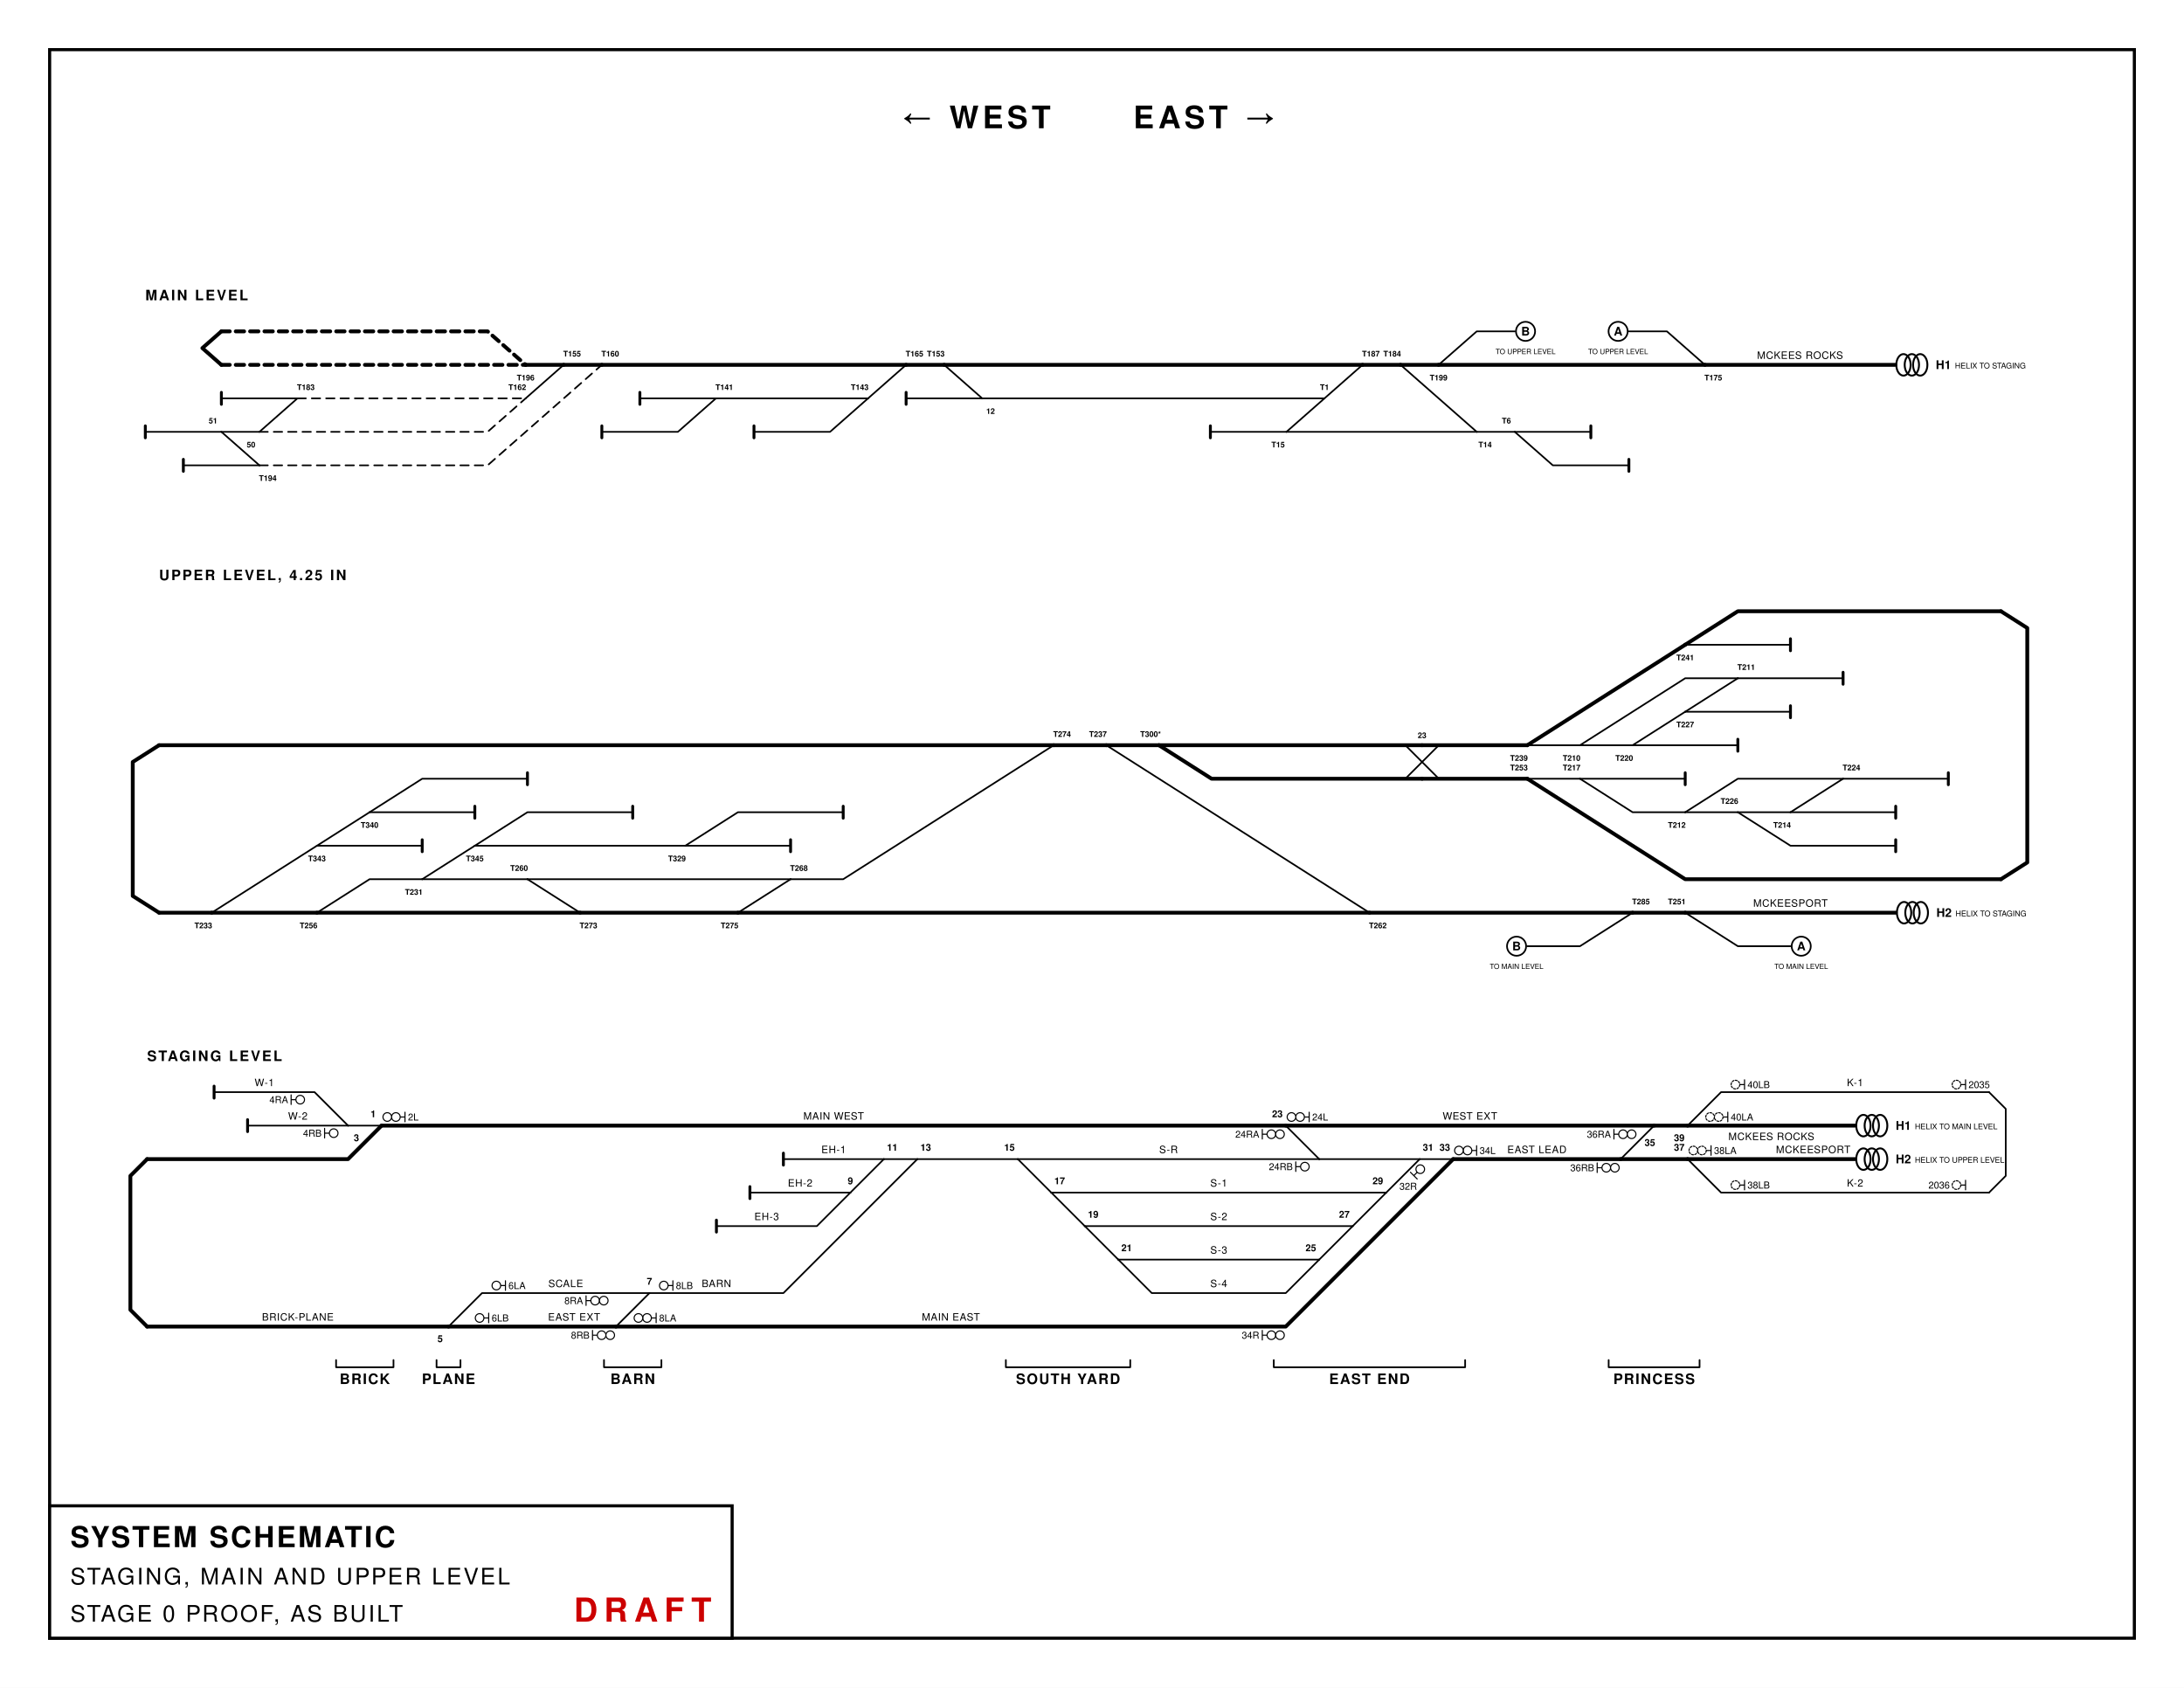
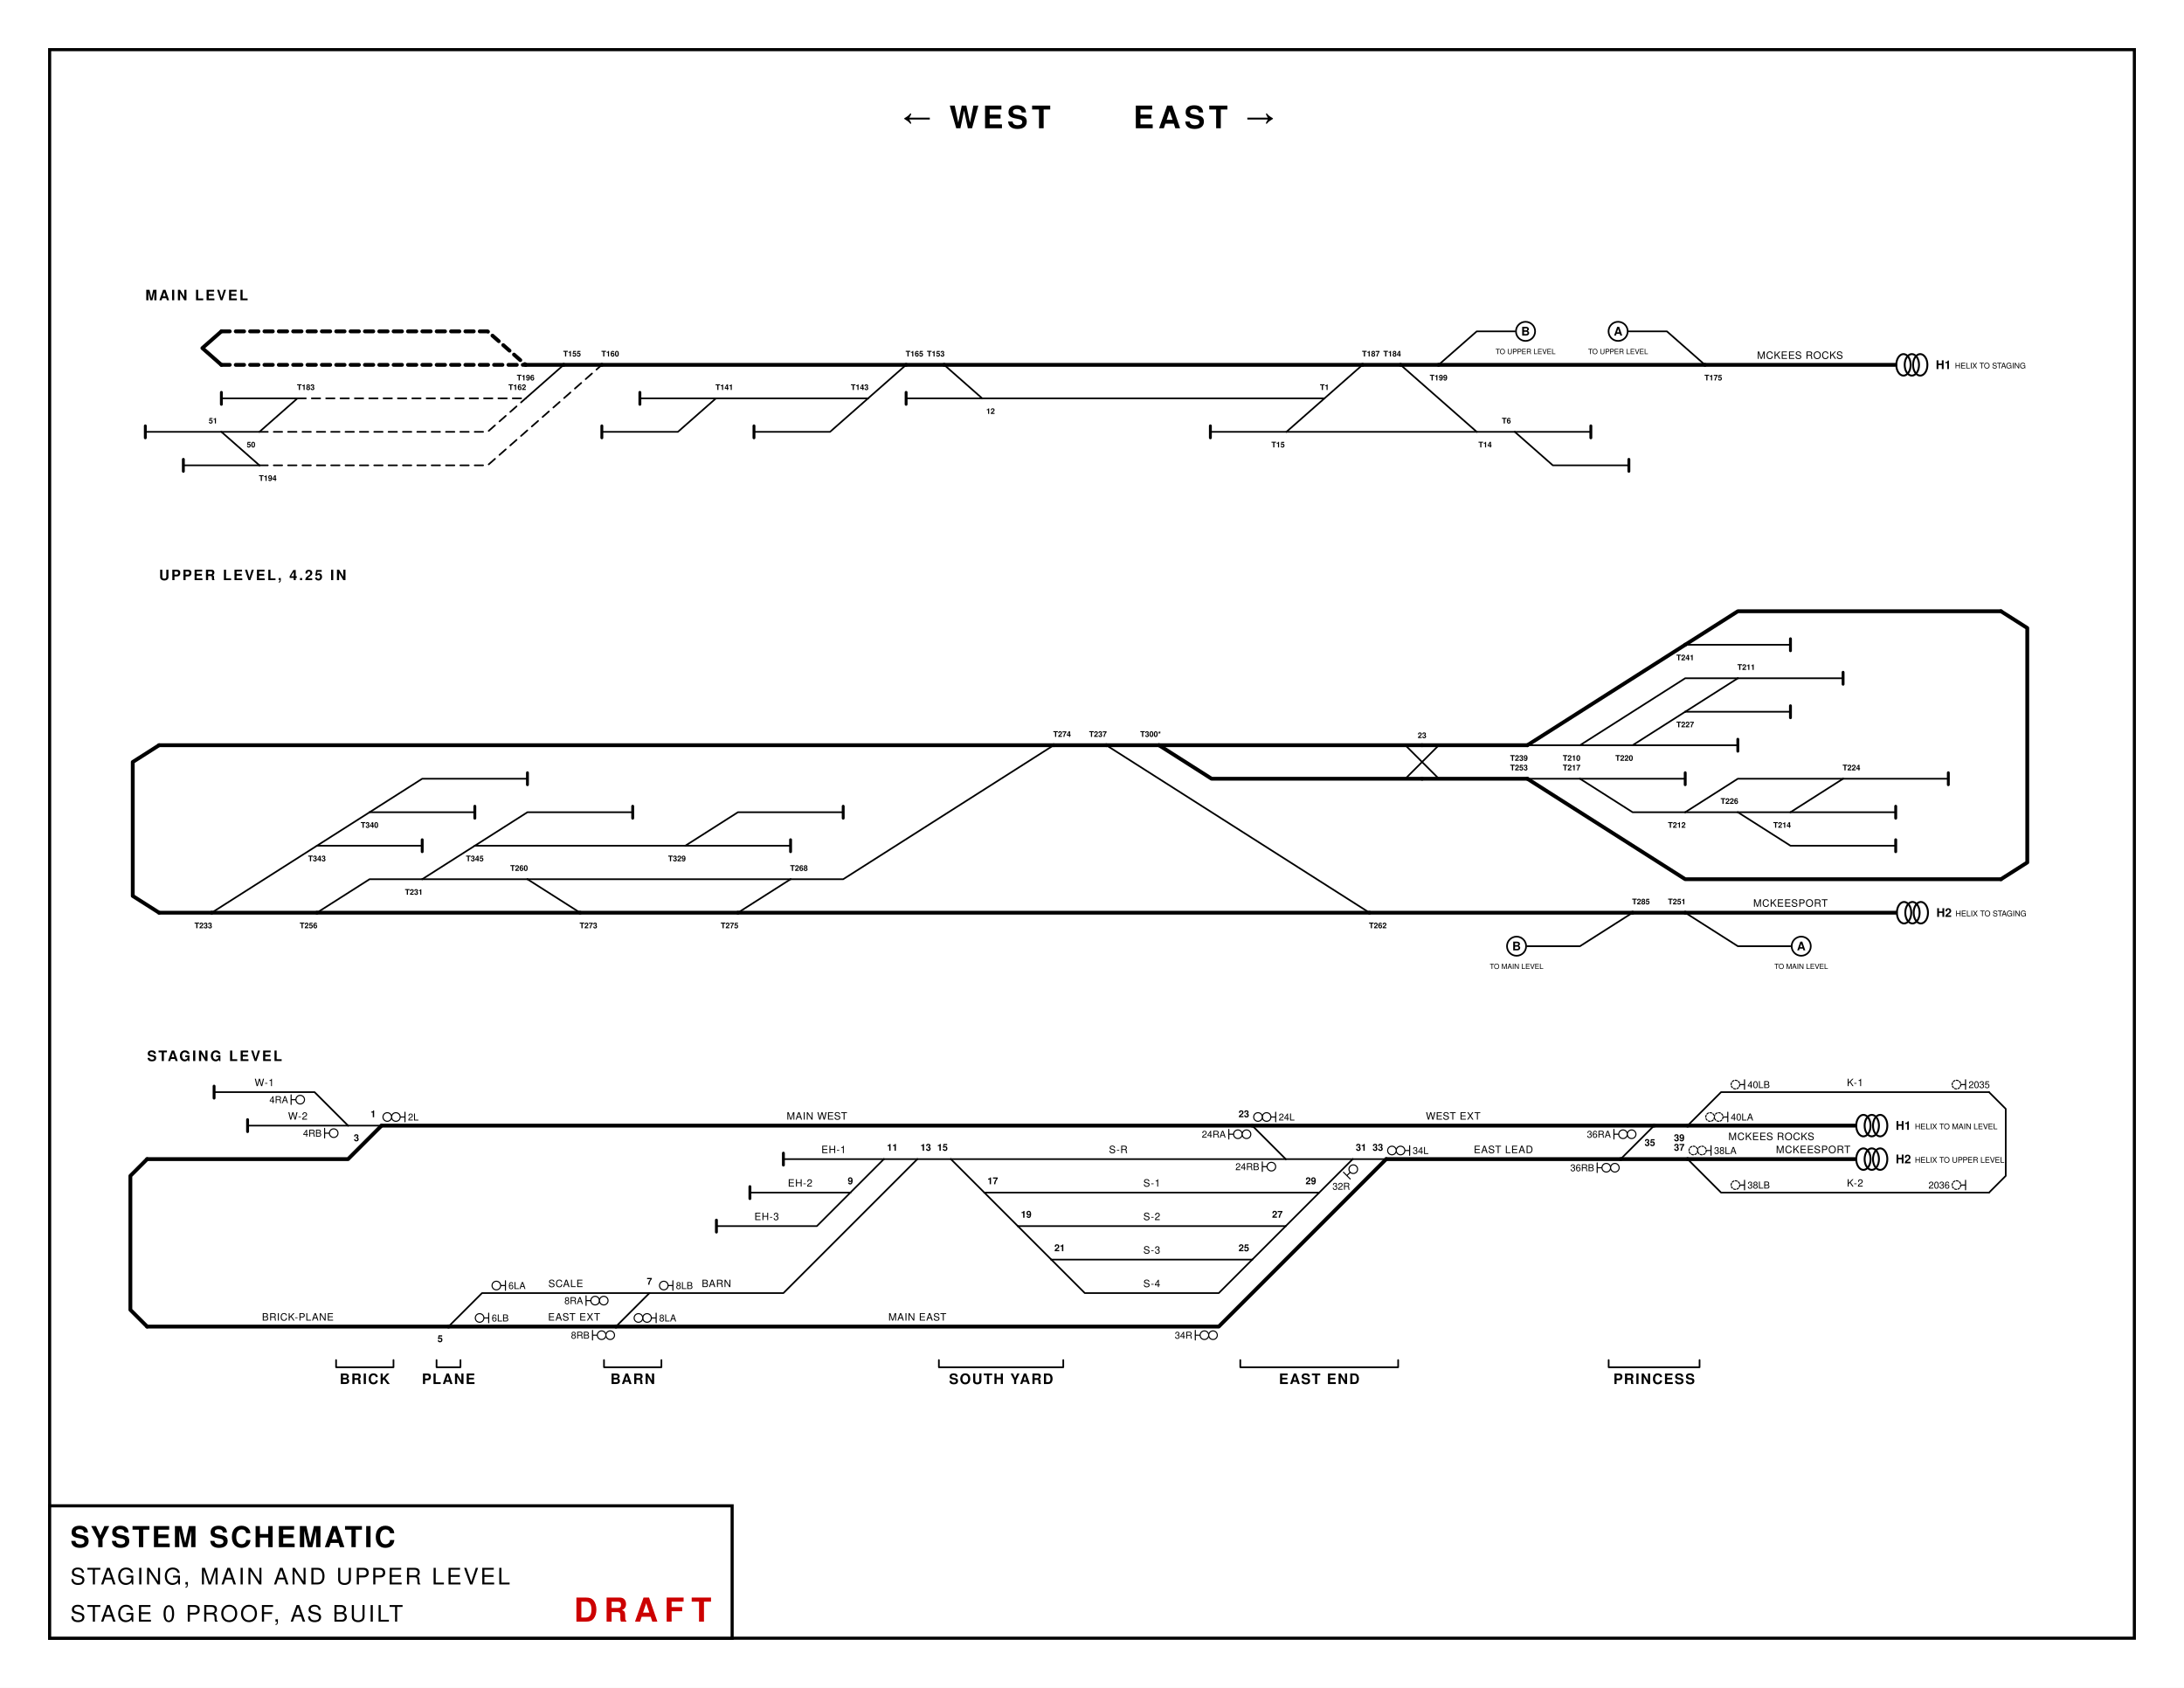
<svg xmlns="http://www.w3.org/2000/svg" viewBox="0 0 1056 816" width="1056" height="816" font-family="'Helvetica Neue',Helvetica,Arial,sans-serif">
  <rect width="1056" height="816" fill="#fff" />
  <rect x="24" y="24" width="1008" height="768" fill="none" stroke="#000" stroke-width="1.5" />
  <g transform="translate(48.0,125.5) scale(0.5783)" fill="none" stroke="#000" stroke-linecap="round" stroke-linejoin="round">
    <path d="M929.0,144.0 L992.6,144.0" stroke-width="1.4" />
    <path d="M992.6,144.0 L1151.7,144.0" stroke-width="1.4" />
    <path d="M992.6,144.0 L1024.4,116.0" stroke-width="1.4" />
    <path d="M1151.7,144.0 L1183.5,144.0" stroke-width="1.4" />
    <path d="M1183.5,144.0 L1247.1,144.0" stroke-width="1.4" />
    <path d="M1183.5,144.0 L1215.3,172.0 L1278.9,172.0" stroke-width="1.4" />
    <path d="M1024.4,116.0 L1056.2,88.0" stroke-width="1.4" />
    <path d="M738.2,116.0 L1024.4,116.0" stroke-width="1.4" />
    <path d="M674.6,116.0 L738.2,116.0" stroke-width="1.4" />
    <path d="M706.4,88.0 L738.2,116.0" stroke-width="1.4" />
    <path d="M1088.0,88.0 L1151.7,144.0" stroke-width="1.4" />
    <path d="M515.6,116.0 L642.8,116.0" stroke-width="1.4" />
    <path d="M452.0,116.0 L515.6,116.0" stroke-width="1.4" />
    <path d="M420.2,144.0 L483.8,144.0 L515.6,116.0" stroke-width="1.4" />
    <path d="M642.8,116.0 L674.6,88.0" stroke-width="1.4" />
    <path d="M547.4,144.0 L611.0,144.0 L642.8,116.0" stroke-width="1.4" />
    <path d="M674.6,88.0 L706.4,88.0" stroke-width="3.2" />
    <path d="M706.4,88.0 L1056.2,88.0" stroke-width="3.2" />
    <path d="M388.3,88.0 L420.2,88.0" stroke-width="3.2" />
    <path d="M356.5,88.0 L388.3,88.0" stroke-width="3.2" />
    <path d="M356.5,116.0 L388.3,88.0" stroke-width="1.4" />
    <path d="M133.9,144.0 L324.7,144.0 L356.5,116.0" stroke-width="1.4" stroke-dasharray="7 5" />
    <path d="M165.7,116.0 L356.5,116.0" stroke-width="1.4" stroke-dasharray="7 5" />
    <path d="M420.2,88.0 L674.6,88.0" stroke-width="3.2" />
    <path d="M133.9,172.0 L324.7,172.0 L420.2,88.0" stroke-width="1.4" stroke-dasharray="7 5" />
    <path d="M38.5,144.0 L102.1,144.0" stroke-width="1.4" />
    <path d="M102.1,144.0 L133.9,172.0" stroke-width="1.4" />
    <path d="M133.9,144.0 L165.7,116.0" stroke-width="1.4" />
    <path d="M102.1,144.0 L133.9,144.0" stroke-width="1.4" />
    <path d="M1056.2,88.0 L1088.0,88.0" stroke-width="3.2" />
    <path d="M1088.0,88.0 L1119.8,88.0" stroke-width="3.2" />
    <path d="M102.1,116.0 L165.7,116.0" stroke-width="1.4" />
    <path d="M70.3,172.0 L133.9,172.0" stroke-width="1.4" />
    <path d="M102.1,88.0 L356.5,88.0" stroke-width="3.2" stroke-dasharray="7 5" />
    <path d="M102.1,60.0 L324.7,60.0 L356.5,88.0" stroke-width="3.2" stroke-dasharray="7 5" />
    <path d="M1342.5,88.0 L1501.5,88.0" stroke-width="3.2" />
    <path d="M1119.8,88.0 L1342.5,88.0" stroke-width="3.2" />
    <path d="M1278.9,60.0 L1310.7,60.0 L1342.5,88.0" stroke-width="1.4" />
    <path d="M1119.8,88.0 L1151.7,60.0 L1183.5,60.0" stroke-width="1.4" />
    <path d="M102.1,60.0 L86.2,74.0 L86.2,74.0 L102.1,88.0" stroke-width="3.2" />
    <path d="M929.0,139.0 L929.0,149.0" stroke-width="2.4" />
    <path d="M1247.1,139.0 L1247.1,149.0" stroke-width="2.4" />
    <path d="M1278.9,167.0 L1278.9,177.0" stroke-width="2.4" />
    <path d="M674.6,111.0 L674.6,121.0" stroke-width="2.4" />
    <path d="M452.0,111.0 L452.0,121.0" stroke-width="2.4" />
    <path d="M420.2,139.0 L420.2,149.0" stroke-width="2.4" />
    <path d="M547.4,139.0 L547.4,149.0" stroke-width="2.4" />
    <path d="M38.5,139.0 L38.5,149.0" stroke-width="2.4" />
    <path d="M102.1,111.0 L102.1,121.0" stroke-width="2.4" />
    <path d="M70.3,167.0 L70.3,177.0" stroke-width="2.4" />
    <ellipse cx="1508.5" cy="88.0" rx="6" ry="9" stroke-width="1.6" />
    <ellipse cx="1515.5" cy="88.0" rx="6" ry="9" stroke-width="1.6" />
    <ellipse cx="1522.5" cy="88.0" rx="6" ry="9" stroke-width="1.6" />
    <circle cx="1269.9" cy="60.0" r="8" stroke-width="1.4" fill="#fff" />
    <circle cx="1192.5" cy="60.0" r="8" stroke-width="1.4" fill="#fff" />
    <text x="38.5" y="34.0" font-size="12" text-anchor="start" font-weight="bold" fill="#000" stroke="none" letter-spacing="1.5">MAIN LEVEL</text>
    <text x="1535.5" y="91.5" font-size="10" text-anchor="start" font-weight="bold" fill="#000" stroke="none">H1</text>
    <text x="1551.5" y="91.0" font-size="6.5" text-anchor="start" font-weight="normal" fill="#000" stroke="none">HELIX TO STAGING</text>
    <text x="1269.9" y="63.5" font-size="10" text-anchor="middle" font-weight="bold" fill="#000" stroke="none">A</text>
    <text x="1192.5" y="63.5" font-size="10" text-anchor="middle" font-weight="bold" fill="#000" stroke="none">B</text>
    <text x="1024.4" y="109.0" font-size="6.5" text-anchor="middle" font-weight="bold" fill="#000" stroke="none">T1</text>
    <text x="356.5" y="101.0" font-size="6.5" text-anchor="middle" font-weight="bold" fill="#000" stroke="none">T196</text>
    <text x="1119.8" y="101.0" font-size="6.5" text-anchor="middle" font-weight="bold" fill="#000" stroke="none">T199</text>
    <text x="349.5" y="109.0" font-size="6.5" text-anchor="middle" font-weight="bold" fill="#000" stroke="none">T162</text>
    <text x="1269.9" y="79.0" font-size="6" text-anchor="middle" font-weight="normal" fill="#000" stroke="none">TO UPPER LEVEL</text>
    <text x="1192.5" y="79.0" font-size="6" text-anchor="middle" font-weight="normal" fill="#000" stroke="none">TO UPPER LEVEL</text>
    <text x="699.4" y="81.0" font-size="6.5" text-anchor="middle" font-weight="bold" fill="#000" stroke="none">T153</text>
    <text x="681.6" y="81.0" font-size="6.5" text-anchor="middle" font-weight="bold" fill="#000" stroke="none">T165</text>
    <text x="95.1" y="137.0" font-size="6.5" text-anchor="middle" font-weight="bold" fill="#000" stroke="none">51</text>
    <text x="172.7" y="109.0" font-size="6.5" text-anchor="middle" font-weight="bold" fill="#000" stroke="none">T183</text>
    <text x="1349.5" y="101.0" font-size="6.5" text-anchor="middle" font-weight="bold" fill="#000" stroke="none">T175</text>
    <text x="1422.0" y="83.0" font-size="8.5" text-anchor="middle" font-weight="normal" fill="#000" stroke="none" letter-spacing="0.4">MCKEES ROCKS</text>
    <text x="635.8" y="109.0" font-size="6.5" text-anchor="middle" font-weight="bold" fill="#000" stroke="none">T143</text>
    <text x="395.3" y="81.0" font-size="6.5" text-anchor="middle" font-weight="bold" fill="#000" stroke="none">T155</text>
    <text x="126.9" y="157.0" font-size="6.5" text-anchor="middle" font-weight="bold" fill="#000" stroke="none">50</text>
    <text x="427.2" y="81.0" font-size="6.5" text-anchor="middle" font-weight="bold" fill="#000" stroke="none">T160</text>
    <text x="985.6" y="157.0" font-size="6.5" text-anchor="middle" font-weight="bold" fill="#000" stroke="none">T15</text>
    <text x="1176.5" y="137.0" font-size="6.5" text-anchor="middle" font-weight="bold" fill="#000" stroke="none">T6</text>
    <text x="745.2" y="129.0" font-size="6.5" text-anchor="middle" font-weight="bold" fill="#000" stroke="none">12</text>
    <text x="1158.7" y="157.0" font-size="6.5" text-anchor="middle" font-weight="bold" fill="#000" stroke="none">T14</text>
    <text x="522.6" y="109.0" font-size="6.5" text-anchor="middle" font-weight="bold" fill="#000" stroke="none">T141</text>
    <text x="1081.0" y="81.0" font-size="6.5" text-anchor="middle" font-weight="bold" fill="#000" stroke="none">T184</text>
    <text x="1063.2" y="81.0" font-size="6.5" text-anchor="middle" font-weight="bold" fill="#000" stroke="none">T187</text>
    <text x="140.9" y="185.0" font-size="6.5" text-anchor="middle" font-weight="bold" fill="#000" stroke="none">T194</text>
    <path d="M1194.0,406.0 L1238.0,406.0" stroke-width="1.4" />
    <path d="M1238.0,406.0 L1326.0,350.0 L1370.0,350.0" stroke-width="1.4" />
    <path d="M1238.0,406.0 L1282.0,406.0" stroke-width="1.4" />
    <path d="M1370.0,350.0 L1458.0,350.0" stroke-width="1.4" />
    <path d="M1326.0,378.0 L1370.0,350.0" stroke-width="1.4" />
    <path d="M1238.0,434.0 L1282.0,462.0 L1326.0,462.0" stroke-width="1.4" />
    <path d="M1326.0,462.0 L1370.0,462.0" stroke-width="1.4" />
    <path d="M1326.0,462.0 L1370.0,434.0 L1458.0,434.0" stroke-width="1.4" />
    <path d="M1370.0,462.0 L1414.0,462.0" stroke-width="1.4" />
    <path d="M1414.0,462.0 L1502.0,462.0" stroke-width="1.4" />
    <path d="M1414.0,462.0 L1458.0,434.0" stroke-width="1.4" />
    <path d="M1194.0,434.0 L1238.0,434.0" stroke-width="1.4" />
    <path d="M1238.0,434.0 L1326.0,434.0" stroke-width="1.4" />
    <path d="M1282.0,406.0 L1326.0,378.0" stroke-width="1.4" />
    <path d="M1282.0,406.0 L1370.0,406.0" stroke-width="1.4" />
    <path d="M1458.0,434.0 L1546.0,434.0" stroke-width="1.4" />
    <path d="M1370.0,462.0 L1414.0,490.0 L1502.0,490.0" stroke-width="1.4" />
    <path d="M1326.0,378.0 L1414.0,378.0" stroke-width="1.4" />
    <path d="M182.0,546.0 L226.0,518.0 L270.0,518.0" stroke-width="1.4" />
    <path d="M270.0,518.0 L358.0,518.0" stroke-width="1.4" />
    <path d="M270.0,518.0 L314.0,490.0" stroke-width="1.4" />
    <path d="M50.0,546.0 L94.0,546.0" stroke-width="3.2" />
    <path d="M50.0,406.0 L798.0,406.0" stroke-width="3.2" />
    <path d="M94.0,546.0 L182.0,546.0" stroke-width="3.2" />
    <path d="M94.0,546.0 L182.0,490.0" stroke-width="1.4" />
    <path d="M1106.0,406.0 L1194.0,406.0" stroke-width="3.2" />
    <path d="M1194.0,406.0 L1326.0,322.0" stroke-width="3.2" />
    <path d="M1326.0,322.0 L1370.0,294.0 L1590.0,294.0" stroke-width="3.2" />
    <path d="M1194.0,434.0 L1326.0,518.0 L1590.0,518.0" stroke-width="3.2" />
    <path d="M1326.0,322.0 L1414.0,322.0" stroke-width="1.4" />
    <path d="M1106.0,434.0 L1194.0,434.0" stroke-width="3.2" />
    <path d="M1282.0,546.0 L1326.0,546.0" stroke-width="3.2" />
    <path d="M182.0,546.0 L402.0,546.0" stroke-width="3.2" />
    <path d="M798.0,406.0 L842.0,406.0" stroke-width="3.2" />
    <path d="M842.0,406.0 L1062.0,546.0" stroke-width="1.4" />
    <path d="M358.0,518.0 L578.0,518.0" stroke-width="1.4" />
    <path d="M358.0,518.0 L402.0,546.0" stroke-width="1.4" />
    <path d="M1062.0,546.0 L1282.0,546.0" stroke-width="3.2" />
    <path d="M534.0,546.0 L1062.0,546.0" stroke-width="3.2" />
    <path d="M578.0,518.0 L622.0,518.0 L798.0,406.0" stroke-width="1.4" />
    <path d="M534.0,546.0 L578.0,518.0" stroke-width="1.4" />
    <path d="M402.0,546.0 L534.0,546.0" stroke-width="3.2" />
    <path d="M886.0,406.0 L930.0,434.0 L1106.0,434.0" stroke-width="3.2" />
    <path d="M314.0,490.0 L490.0,490.0" stroke-width="1.4" />
    <path d="M490.0,490.0 L578.0,490.0" stroke-width="1.4" />
    <path d="M490.0,490.0 L534.0,462.0 L622.0,462.0" stroke-width="1.4" />
    <path d="M182.0,490.0 L226.0,462.0" stroke-width="1.4" />
    <path d="M226.0,462.0 L314.0,462.0" stroke-width="1.4" />
    <path d="M226.0,462.0 L270.0,434.0 L358.0,434.0" stroke-width="1.4" />
    <path d="M314.0,490.0 L358.0,462.0 L446.0,462.0" stroke-width="1.4" />
    <path d="M182.0,490.0 L270.0,490.0" stroke-width="1.4" />
    <path d="M1326.0,546.0 L1502.0,546.0" stroke-width="3.2" />
    <path d="M886.0,406.0 L1106.0,406.0" stroke-width="3.2" />
    <path d="M842.0,406.0 L886.0,406.0" stroke-width="3.2" />
    <path d="M1326.0,546.0 L1370.0,574.0 L1414.0,574.0" stroke-width="1.4" />
    <path d="M1194.0,574.0 L1238.0,574.0 L1282.0,546.0" stroke-width="1.4" />
    <path d="M50.0,406.0 L28.0,420.0 L28.0,532.0 L50.0,546.0" stroke-width="3.2" />
    <path d="M1590.0,294.0 L1612.0,308.0 L1612.0,504.0 L1590.0,518.0" stroke-width="3.2" />
    <path d="M1092.0,406.0 L1120.0,434.0 M1092.0,434.0 L1120.0,406.0" stroke-width="1.4" />
    <path d="M1458.0,345.0 L1458.0,355.0" stroke-width="2.4" />
    <path d="M1502.0,457.0 L1502.0,467.0" stroke-width="2.4" />
    <path d="M1326.0,429.0 L1326.0,439.0" stroke-width="2.4" />
    <path d="M1370.0,401.0 L1370.0,411.0" stroke-width="2.4" />
    <path d="M1546.0,429.0 L1546.0,439.0" stroke-width="2.4" />
    <path d="M1502.0,485.0 L1502.0,495.0" stroke-width="2.4" />
    <path d="M1414.0,373.0 L1414.0,383.0" stroke-width="2.4" />
    <path d="M1414.0,317.0 L1414.0,327.0" stroke-width="2.4" />
    <ellipse cx="1509.0" cy="546.0" rx="6" ry="9" stroke-width="1.6" />
    <ellipse cx="1516.0" cy="546.0" rx="6" ry="9" stroke-width="1.6" />
    <ellipse cx="1523.0" cy="546.0" rx="6" ry="9" stroke-width="1.6" />
    <path d="M578.0,485.0 L578.0,495.0" stroke-width="2.4" />
    <path d="M622.0,457.0 L622.0,467.0" stroke-width="2.4" />
    <path d="M314.0,457.0 L314.0,467.0" stroke-width="2.4" />
    <path d="M358.0,429.0 L358.0,439.0" stroke-width="2.4" />
    <path d="M446.0,457.0 L446.0,467.0" stroke-width="2.4" />
    <path d="M270.0,485.0 L270.0,495.0" stroke-width="2.4" />
    <circle cx="1423.0" cy="574.0" r="8" stroke-width="1.4" fill="#fff" />
    <circle cx="1185.0" cy="574.0" r="8" stroke-width="1.4" fill="#fff" />
    <text x="50.0" y="268.0" font-size="12" text-anchor="start" font-weight="bold" fill="#000" stroke="none" letter-spacing="1.5">UPPER LEVEL, 4.25 IN</text>
    <text x="1106.0" y="400.0" font-size="6.5" text-anchor="middle" font-weight="bold" fill="#000" stroke="none">23</text>
    <text x="1536.0" y="549.5" font-size="10" text-anchor="start" font-weight="bold" fill="#000" stroke="none">H2</text>
    <text x="1552.0" y="549.0" font-size="6.5" text-anchor="start" font-weight="normal" fill="#000" stroke="none">HELIX TO STAGING</text>
    <text x="1423.0" y="577.5" font-size="10" text-anchor="middle" font-weight="bold" fill="#000" stroke="none">A</text>
    <text x="1185.0" y="577.5" font-size="10" text-anchor="middle" font-weight="bold" fill="#000" stroke="none">B</text>
    <text x="1326.0" y="391.0" font-size="6.5" text-anchor="middle" font-weight="bold" fill="#000" stroke="none">T227</text>
    <text x="1326.0" y="335.0" font-size="6.5" text-anchor="middle" font-weight="bold" fill="#000" stroke="none">T241</text>
    <text x="226.0" y="475.0" font-size="6.5" text-anchor="middle" font-weight="bold" fill="#000" stroke="none">T340</text>
    <text x="314.0" y="503.0" font-size="6.5" text-anchor="middle" font-weight="bold" fill="#000" stroke="none">T345</text>
    <text x="182.0" y="503.0" font-size="6.5" text-anchor="middle" font-weight="bold" fill="#000" stroke="none">T343</text>
    <text x="1414.0" y="541.0" font-size="8.5" text-anchor="middle" font-weight="normal" fill="#000" stroke="none" letter-spacing="0.4">MCKEESPORT</text>
    <text x="1377.0" y="343.0" font-size="6.5" text-anchor="middle" font-weight="bold" fill="#000" stroke="none">T211</text>
    <text x="1465.0" y="427.0" font-size="6.5" text-anchor="middle" font-weight="bold" fill="#000" stroke="none">T224</text>
    <text x="87.0" y="559.0" font-size="6.5" text-anchor="middle" font-weight="bold" fill="#000" stroke="none">T233</text>
    <text x="175.0" y="559.0" font-size="6.5" text-anchor="middle" font-weight="bold" fill="#000" stroke="none">T256</text>
    <text x="351.0" y="511.0" font-size="6.5" text-anchor="middle" font-weight="bold" fill="#000" stroke="none">T260</text>
    <text x="1069.0" y="559.0" font-size="6.5" text-anchor="middle" font-weight="bold" fill="#000" stroke="none">T262</text>
    <text x="585.0" y="511.0" font-size="6.5" text-anchor="middle" font-weight="bold" fill="#000" stroke="none">T268</text>
    <text x="409.0" y="559.0" font-size="6.5" text-anchor="middle" font-weight="bold" fill="#000" stroke="none">T273</text>
    <text x="527.0" y="559.0" font-size="6.5" text-anchor="middle" font-weight="bold" fill="#000" stroke="none">T275</text>
    <text x="1423.0" y="593.0" font-size="6" text-anchor="middle" font-weight="normal" fill="#000" stroke="none">TO MAIN LEVEL</text>
    <text x="1185.0" y="593.0" font-size="6" text-anchor="middle" font-weight="normal" fill="#000" stroke="none">TO MAIN LEVEL</text>
    <text x="1231.0" y="427.0" font-size="6.5" text-anchor="middle" font-weight="bold" fill="#000" stroke="none">T217</text>
    <text x="1187.0" y="419.0" font-size="6.5" text-anchor="middle" font-weight="bold" fill="#000" stroke="none">T239</text>
    <text x="879.0" y="399.0" font-size="6.5" text-anchor="middle" font-weight="bold" fill="#000" stroke="none">T300*</text>
    <text x="1407.0" y="475.0" font-size="6.5" text-anchor="middle" font-weight="bold" fill="#000" stroke="none">T214</text>
    <text x="1363.0" y="455.0" font-size="6.5" text-anchor="middle" font-weight="bold" fill="#000" stroke="none">T226</text>
    <text x="1231.0" y="419.0" font-size="6.5" text-anchor="middle" font-weight="bold" fill="#000" stroke="none">T210</text>
    <text x="1319.0" y="475.0" font-size="6.5" text-anchor="middle" font-weight="bold" fill="#000" stroke="none">T212</text>
    <text x="1275.0" y="419.0" font-size="6.5" text-anchor="middle" font-weight="bold" fill="#000" stroke="none">T220</text>
    <text x="263.0" y="531.0" font-size="6.5" text-anchor="middle" font-weight="bold" fill="#000" stroke="none">T231</text>
    <text x="1187.0" y="427.0" font-size="6.5" text-anchor="middle" font-weight="bold" fill="#000" stroke="none">T253</text>
    <text x="1319.0" y="539.0" font-size="6.5" text-anchor="middle" font-weight="bold" fill="#000" stroke="none">T251</text>
    <text x="835.0" y="399.0" font-size="6.5" text-anchor="middle" font-weight="bold" fill="#000" stroke="none">T237</text>
    <text x="805.0" y="399.0" font-size="6.5" text-anchor="middle" font-weight="bold" fill="#000" stroke="none">T274</text>
    <text x="1289.0" y="539.0" font-size="6.5" text-anchor="middle" font-weight="bold" fill="#000" stroke="none">T285</text>
    <text x="483.0" y="503.0" font-size="6.5" text-anchor="middle" font-weight="bold" fill="#000" stroke="none">T329</text>
-     <path d="M1104.0,752.0 L1132.0,752.0" stroke-width="1.4" />
-     <path d="M1020.0,752.0 L1104.0,752.0" stroke-width="1.4" />
-     <path d="M1076.0,780.0 L1104.0,752.0" stroke-width="1.4" />
+     <path d="M1048.0,752.0 L1076.0,752.0" stroke-width="1.4" />
+     <path d="M992.0,752.0 L1048.0,752.0" stroke-width="1.4" />
+     <path d="M1020.0,780.0 L1048.0,752.0" stroke-width="1.4" />
    <path d="M208.0,724.0 L236.0,724.0" stroke-width="1.4" />
    <path d="M96.0,696.0 L180.0,696.0 L208.0,724.0" stroke-width="1.4" />
    <path d="M124.0,724.0 L208.0,724.0" stroke-width="1.4" />
-     <path d="M768.0,752.0 L796.0,780.0" stroke-width="1.4" />
+     <path d="M712.0,752.0 L740.0,780.0" stroke-width="1.4" />
    <path d="M1300.0,724.0 L1328.0,724.0" stroke-width="3.2" />
-     <path d="M992.0,724.0 L1300.0,724.0" stroke-width="3.2" />
+     <path d="M964.0,724.0 L1300.0,724.0" stroke-width="3.2" />
    <path d="M1272.0,752.0 L1300.0,724.0" stroke-width="1.4" />
    <path d="M1328.0,724.0 L1468.0,724.0" stroke-width="3.2" />
    <path d="M1328.0,724.0 L1356.0,696.0 L1580.0,696.0" stroke-width="1.4" />
    <path d="M1328.0,752.0 L1356.0,780.0 L1580.0,780.0" stroke-width="1.4" />
-     <path d="M992.0,724.0 L1020.0,752.0" stroke-width="1.4" />
-     <path d="M1020.0,836.0 L1048.0,808.0" stroke-width="1.4" />
-     <path d="M852.0,836.0 L880.0,864.0 L992.0,864.0 L1020.0,836.0" stroke-width="1.4" />
-     <path d="M852.0,836.0 L1020.0,836.0" stroke-width="1.4" />
-     <path d="M796.0,780.0 L824.0,808.0" stroke-width="1.4" />
-     <path d="M796.0,780.0 L1076.0,780.0" stroke-width="1.4" />
-     <path d="M824.0,808.0 L852.0,836.0" stroke-width="1.4" />
+     <path d="M964.0,724.0 L992.0,752.0" stroke-width="1.4" />
+     <path d="M964.0,836.0 L992.0,808.0" stroke-width="1.4" />
+     <path d="M796.0,836.0 L824.0,864.0 L936.0,864.0 L964.0,836.0" stroke-width="1.4" />
+     <path d="M796.0,836.0 L964.0,836.0" stroke-width="1.4" />
+     <path d="M740.0,780.0 L768.0,808.0" stroke-width="1.4" />
+     <path d="M740.0,780.0 L1020.0,780.0" stroke-width="1.4" />
+     <path d="M768.0,808.0 L796.0,836.0" stroke-width="1.4" />
    <path d="M1272.0,752.0 L1328.0,752.0" stroke-width="3.2" />
    <path d="M1328.0,752.0 L1468.0,752.0" stroke-width="3.2" />
-     <path d="M1048.0,808.0 L1076.0,780.0" stroke-width="1.4" />
-     <path d="M1132.0,752.0 L1272.0,752.0" stroke-width="3.2" />
-     <path d="M824.0,808.0 L1048.0,808.0" stroke-width="1.4" />
+     <path d="M992.0,808.0 L1020.0,780.0" stroke-width="1.4" />
+     <path d="M1076.0,752.0 L1272.0,752.0" stroke-width="3.2" />
+     <path d="M768.0,808.0 L992.0,808.0" stroke-width="1.4" />
    <path d="M40.0,892.0 L292.0,892.0" stroke-width="3.2" />
    <path d="M40.0,752.0 L208.0,752.0 L236.0,724.0" stroke-width="3.2" />
-     <path d="M768.0,752.0 L1020.0,752.0" stroke-width="1.4" />
-     <path d="M236.0,724.0 L992.0,724.0" stroke-width="3.2" />
+     <path d="M712.0,752.0 L992.0,752.0" stroke-width="1.4" />
+     <path d="M236.0,724.0 L964.0,724.0" stroke-width="3.2" />
    <path d="M292.0,892.0 L320.0,864.0 L460.0,864.0" stroke-width="1.4" />
    <path d="M292.0,892.0 L432.0,892.0" stroke-width="3.2" />
-     <path d="M432.0,892.0 L992.0,892.0 L1132.0,752.0" stroke-width="3.2" />
+     <path d="M432.0,892.0 L936.0,892.0 L1076.0,752.0" stroke-width="3.2" />
    <path d="M432.0,892.0 L460.0,864.0" stroke-width="1.4" />
    <path d="M460.0,864.0 L572.0,864.0 L684.0,752.0" stroke-width="1.4" />
-     <path d="M684.0,752.0 L768.0,752.0" stroke-width="1.4" />
+     <path d="M684.0,752.0 L712.0,752.0" stroke-width="1.4" />
    <path d="M656.0,752.0 L684.0,752.0" stroke-width="1.4" />
    <path d="M572.0,752.0 L656.0,752.0" stroke-width="1.4" />
    <path d="M628.0,780.0 L656.0,752.0" stroke-width="1.4" />
    <path d="M516.0,808.0 L600.0,808.0 L628.0,780.0" stroke-width="1.4" />
    <path d="M544.0,780.0 L628.0,780.0" stroke-width="1.4" />
    <path d="M1580.0,696.0 L1594.0,710.0 L1594.0,766.0 L1580.0,780.0" stroke-width="1.4" />
    <path d="M40.0,752.0 L26.0,766.0 L26.0,878.0 L40.0,892.0" stroke-width="3.2" />
    <path d="M96.0,691.0 L96.0,701.0" stroke-width="2.4" />
    <path d="M124.0,719.0 L124.0,729.0" stroke-width="2.4" />
    <ellipse cx="1475.0" cy="724.0" rx="6" ry="9" stroke-width="1.6" />
    <ellipse cx="1482.0" cy="724.0" rx="6" ry="9" stroke-width="1.6" />
    <ellipse cx="1489.0" cy="724.0" rx="6" ry="9" stroke-width="1.6" />
    <ellipse cx="1475.0" cy="752.0" rx="6" ry="9" stroke-width="1.6" />
    <ellipse cx="1482.0" cy="752.0" rx="6" ry="9" stroke-width="1.6" />
    <ellipse cx="1489.0" cy="752.0" rx="6" ry="9" stroke-width="1.6" />
    <path d="M572.0,747.0 L572.0,757.0" stroke-width="2.4" />
    <path d="M516.0,803.0 L516.0,813.0" stroke-width="2.4" />
    <path d="M544.0,775.0 L544.0,785.0" stroke-width="2.4" />
    <path d="M198.0,920 L198.0,926 L246.0,926 L246.0,920" stroke-width="1.4" />
    <path d="M282.0,920 L282.0,926 L302.0,926 L302.0,920" stroke-width="1.4" />
    <path d="M422.0,920 L422.0,926 L470.0,926 L470.0,920" stroke-width="1.4" />
-     <path d="M758.0,920 L758.0,926 L862.0,926 L862.0,920" stroke-width="1.4" />
-     <path d="M982.0,920 L982.0,926 L1142.0,926 L1142.0,920" stroke-width="1.4" />
+     <path d="M702.0,920 L702.0,926 L806.0,926 L806.0,920" stroke-width="1.4" />
+     <path d="M954.0,920 L954.0,926 L1086.0,926 L1086.0,920" stroke-width="1.4" />
    <path d="M1262.0,920 L1262.0,926 L1338.0,926 L1338.0,920" stroke-width="1.4" />
    <path d="M255.6,712.8 L255.6,720.8 M255.6,716.8 L251.6,716.8" stroke-width="0.9" />
    <circle cx="248.0" cy="716.8" r="3.6" stroke-width="0.9" fill="#fff" />
    <circle cx="240.8" cy="716.8" r="3.6" stroke-width="0.9" fill="#fff" />
    <path d="M160.4,698.3 L160.4,706.3 M160.4,702.3 L164.4,702.3" stroke-width="0.9" />
    <circle cx="168.0" cy="702.3" r="3.6" stroke-width="0.9" fill="#fff" />
    <path d="M188.4,726.3 L188.4,734.3 M188.4,730.3 L192.4,730.3" stroke-width="0.9" />
    <circle cx="196.0" cy="730.3" r="3.6" stroke-width="0.9" fill="#fff" />
    <path d="M339.6,853.7 L339.6,861.7 M339.6,857.7 L335.6,857.7" stroke-width="0.9" />
    <circle cx="332.0" cy="857.7" r="3.6" stroke-width="0.9" fill="#fff" />
    <path d="M325.6,880.8 L325.6,888.8 M325.6,884.8 L321.6,884.8" stroke-width="0.9" />
    <circle cx="318.0" cy="884.8" r="3.6" stroke-width="0.9" fill="#fff" />
    <path d="M465.6,880.8 L465.6,888.8 M465.6,884.8 L461.6,884.8" stroke-width="0.9" />
    <circle cx="458.0" cy="884.8" r="3.6" stroke-width="0.9" fill="#fff" />
    <circle cx="450.8" cy="884.8" r="3.6" stroke-width="0.9" fill="#fff" />
    <path d="M479.6,853.7 L479.6,861.7 M479.6,857.7 L475.6,857.7" stroke-width="0.9" />
    <circle cx="472.0" cy="857.7" r="3.6" stroke-width="0.9" fill="#fff" />
    <path d="M407.0,866.3 L407.0,874.3 M407.0,870.3 L411.0,870.3" stroke-width="0.9" />
    <circle cx="414.6" cy="870.3" r="3.6" stroke-width="0.9" fill="#fff" />
    <circle cx="421.8" cy="870.3" r="3.6" stroke-width="0.9" fill="#fff" />
    <path d="M412.4,895.2 L412.4,903.2 M412.4,899.2 L416.4,899.2" stroke-width="0.9" />
    <circle cx="420.0" cy="899.2" r="3.6" stroke-width="0.9" fill="#fff" />
    <circle cx="427.2" cy="899.2" r="3.6" stroke-width="0.9" fill="#fff" />
-     <path d="M1011.6,712.8 L1011.6,720.8 M1011.6,716.8 L1007.6,716.8" stroke-width="0.9" />
-     <circle cx="1004.0" cy="716.8" r="3.6" stroke-width="0.9" fill="#fff" />
-     <circle cx="996.8" cy="716.8" r="3.6" stroke-width="0.9" fill="#fff" />
-     <path d="M972.4,727.2 L972.4,735.2 M972.4,731.2 L976.4,731.2" stroke-width="0.9" />
-     <circle cx="980.0" cy="731.2" r="3.6" stroke-width="0.9" fill="#fff" />
-     <circle cx="987.2" cy="731.2" r="3.6" stroke-width="0.9" fill="#fff" />
-     <path d="M1000.4,754.3 L1000.4,762.3 M1000.4,758.3 L1004.4,758.3" stroke-width="0.9" />
-     <circle cx="1008.0" cy="758.3" r="3.6" stroke-width="0.9" fill="#fff" />
-     <g transform="translate(1099.1,765.8) rotate(-45.0)">
+     <path d="M983.6,712.8 L983.6,720.8 M983.6,716.8 L979.6,716.8" stroke-width="0.9" />
+     <circle cx="976.0" cy="716.8" r="3.6" stroke-width="0.9" fill="#fff" />
+     <circle cx="968.8" cy="716.8" r="3.6" stroke-width="0.9" fill="#fff" />
+     <path d="M944.4,727.2 L944.4,735.2 M944.4,731.2 L948.4,731.2" stroke-width="0.9" />
+     <circle cx="952.0" cy="731.2" r="3.6" stroke-width="0.9" fill="#fff" />
+     <circle cx="959.2" cy="731.2" r="3.6" stroke-width="0.9" fill="#fff" />
+     <path d="M972.4,754.3 L972.4,762.3 M972.4,758.3 L976.4,758.3" stroke-width="0.9" />
+     <circle cx="980.0" cy="758.3" r="3.6" stroke-width="0.9" fill="#fff" />
+     <g transform="translate(1043.1,765.8) rotate(-45.0)">
      <path d="M0,-4.0 L0,4.0 M0,0 L4.0,0" stroke-width="0.9" />
      <circle cx="7.6" cy="0" r="3.6" stroke-width="0.9" fill="#fff" />
    </g>
-     <path d="M1151.6,740.8 L1151.6,748.8 M1151.6,744.8 L1147.6,744.8" stroke-width="0.9" />
-     <circle cx="1144.0" cy="744.8" r="3.6" stroke-width="0.9" fill="#fff" />
-     <circle cx="1136.8" cy="744.8" r="3.6" stroke-width="0.9" fill="#fff" />
-     <path d="M972.4,895.2 L972.4,903.2 M972.4,899.2 L976.4,899.2" stroke-width="0.9" />
-     <circle cx="980.0" cy="899.2" r="3.6" stroke-width="0.9" fill="#fff" />
-     <circle cx="987.2" cy="899.2" r="3.6" stroke-width="0.9" fill="#fff" />
+     <path d="M1095.6,740.8 L1095.6,748.8 M1095.6,744.8 L1091.6,744.8" stroke-width="0.9" />
+     <circle cx="1088.0" cy="744.8" r="3.6" stroke-width="0.9" fill="#fff" />
+     <circle cx="1080.8" cy="744.8" r="3.6" stroke-width="0.9" fill="#fff" />
+     <path d="M916.4,895.2 L916.4,903.2 M916.4,899.2 L920.4,899.2" stroke-width="0.9" />
+     <circle cx="924.0" cy="899.2" r="3.6" stroke-width="0.9" fill="#fff" />
+     <circle cx="931.2" cy="899.2" r="3.6" stroke-width="0.9" fill="#fff" />
    <path d="M1266.4,727.2 L1266.4,735.2 M1266.4,731.2 L1270.4,731.2" stroke-width="0.9" />
    <circle cx="1274.0" cy="731.2" r="3.6" stroke-width="0.9" fill="#fff" />
    <circle cx="1281.2" cy="731.2" r="3.6" stroke-width="0.9" fill="#fff" />
    <path d="M1252.4,755.2 L1252.4,763.2 M1252.4,759.2 L1256.4,759.2" stroke-width="0.9" />
    <circle cx="1260.0" cy="759.2" r="3.6" stroke-width="0.9" fill="#fff" />
    <circle cx="1267.2" cy="759.2" r="3.6" stroke-width="0.9" fill="#fff" />
    <path d="M1347.6,740.8 L1347.6,748.8 M1347.6,744.8 L1343.6,744.8" stroke-width="0.9" />
    <circle cx="1340.0" cy="744.8" r="3.6" stroke-width="0.9" fill="#fff" stroke-dasharray="1.6 1.2" />
    <circle cx="1332.8" cy="744.8" r="3.6" stroke-width="0.9" fill="#fff" stroke-dasharray="1.6 1.2" />
    <path d="M1375.6,769.7 L1375.6,777.7 M1375.6,773.7 L1371.6,773.7" stroke-width="0.9" />
    <circle cx="1368.0" cy="773.7" r="3.6" stroke-width="0.9" fill="#fff" stroke-dasharray="1.6 1.2" />
    <path d="M1361.6,712.8 L1361.6,720.8 M1361.6,716.8 L1357.6,716.8" stroke-width="0.9" />
    <circle cx="1354.0" cy="716.8" r="3.6" stroke-width="0.9" fill="#fff" stroke-dasharray="1.6 1.2" />
    <circle cx="1346.8" cy="716.8" r="3.6" stroke-width="0.9" fill="#fff" stroke-dasharray="1.6 1.2" />
    <path d="M1375.6,685.7 L1375.6,693.7 M1375.6,689.7 L1371.6,689.7" stroke-width="0.9" />
    <circle cx="1368.0" cy="689.7" r="3.6" stroke-width="0.9" fill="#fff" stroke-dasharray="1.6 1.2" />
    <path d="M1560.4,685.7 L1560.4,693.7 M1560.4,689.7 L1556.4,689.7" stroke-width="0.9" />
    <circle cx="1552.8" cy="689.7" r="3.6" stroke-width="0.9" fill="#fff" stroke-dasharray="1.6 1.2" />
    <path d="M1560.4,769.7 L1560.4,777.7 M1560.4,773.7 L1556.4,773.7" stroke-width="0.9" />
    <circle cx="1552.8" cy="773.7" r="3.6" stroke-width="0.9" fill="#fff" stroke-dasharray="1.6 1.2" />
    <text x="40.0" y="670.0" font-size="12" text-anchor="start" font-weight="bold" fill="#000" stroke="none" letter-spacing="1.5">STAGING LEVEL</text>
    <text x="1502.0" y="727.5" font-size="10" text-anchor="start" font-weight="bold" fill="#000" stroke="none">H1</text>
    <text x="1518.0" y="727.0" font-size="6.5" text-anchor="start" font-weight="normal" fill="#000" stroke="none">HELIX TO MAIN LEVEL</text>
    <text x="1502.0" y="755.5" font-size="10" text-anchor="start" font-weight="bold" fill="#000" stroke="none">H2</text>
    <text x="1518.0" y="755.0" font-size="6.5" text-anchor="start" font-weight="normal" fill="#000" stroke="none">HELIX TO UPPER LEVEL</text>
    <text x="222.0" y="940.0" font-size="12" text-anchor="middle" font-weight="bold" fill="#000" stroke="none" letter-spacing="1">BRICK</text>
    <text x="292.0" y="940.0" font-size="12" text-anchor="middle" font-weight="bold" fill="#000" stroke="none" letter-spacing="1">PLANE</text>
    <text x="446.0" y="940.0" font-size="12" text-anchor="middle" font-weight="bold" fill="#000" stroke="none" letter-spacing="1">BARN</text>
-     <text x="810.0" y="940.0" font-size="12" text-anchor="middle" font-weight="bold" fill="#000" stroke="none" letter-spacing="1">SOUTH YARD</text>
-     <text x="1062.0" y="940.0" font-size="12" text-anchor="middle" font-weight="bold" fill="#000" stroke="none" letter-spacing="1">EAST END</text>
+     <text x="754.0" y="940.0" font-size="12" text-anchor="middle" font-weight="bold" fill="#000" stroke="none" letter-spacing="1">SOUTH YARD</text>
+     <text x="1020.0" y="940.0" font-size="12" text-anchor="middle" font-weight="bold" fill="#000" stroke="none" letter-spacing="1">EAST END</text>
    <text x="1300.0" y="940.0" font-size="12" text-anchor="middle" font-weight="bold" fill="#000" stroke="none" letter-spacing="1">PRINCESS</text>
    <text x="328.1" y="887.7" font-size="8" text-anchor="start" font-weight="normal" fill="#000" stroke="none">6LB</text>
    <text x="468.1" y="887.7" font-size="8" text-anchor="start" font-weight="normal" fill="#000" stroke="none">8LA</text>
    <text x="1263.9" y="734.1" font-size="8" text-anchor="end" font-weight="normal" fill="#000" stroke="none">36RA</text>
    <text x="1364.1" y="719.7" font-size="8" text-anchor="start" font-weight="normal" fill="#000" stroke="none">40LA</text>
    <text x="157.9" y="705.2" font-size="8" text-anchor="end" font-weight="normal" fill="#000" stroke="none">4RA</text>
-     <text x="969.9" y="734.1" font-size="8" text-anchor="end" font-weight="normal" fill="#000" stroke="none">24RA</text>
-     <text x="1094.4" y="777.6" font-size="8" text-anchor="middle" font-weight="normal" fill="#000" stroke="none">32R</text>
+     <text x="941.9" y="734.1" font-size="8" text-anchor="end" font-weight="normal" fill="#000" stroke="none">24RA</text>
+     <text x="1038.4" y="777.6" font-size="8" text-anchor="middle" font-weight="normal" fill="#000" stroke="none">32R</text>
    <text x="1378.1" y="776.6" font-size="8" text-anchor="start" font-weight="normal" fill="#000" stroke="none">38LB</text>
    <text x="1547.2" y="776.6" font-size="8" text-anchor="end" font-weight="normal" fill="#000" stroke="none">2036</text>
    <text x="215.0" y="737.0" font-size="8" text-anchor="middle" font-weight="bold" fill="#000" stroke="none">3</text>
    <text x="185.9" y="733.2" font-size="8" text-anchor="end" font-weight="normal" fill="#000" stroke="none">4RB</text>
    <text x="1398.0" y="736.1" font-size="8.5" text-anchor="middle" font-weight="normal" fill="#000" stroke="none" letter-spacing="0.4">MCKEES ROCKS</text>
    <text x="258.1" y="719.7" font-size="8" text-anchor="start" font-weight="normal" fill="#000" stroke="none">2L</text>
    <text x="342.1" y="860.6" font-size="8" text-anchor="start" font-weight="normal" fill="#000" stroke="none">6LA</text>
    <text x="482.1" y="860.6" font-size="8" text-anchor="start" font-weight="normal" fill="#000" stroke="none">8LB</text>
    <text x="404.5" y="873.2" font-size="8" text-anchor="end" font-weight="normal" fill="#000" stroke="none">8RA</text>
    <text x="409.9" y="902.1" font-size="8" text-anchor="end" font-weight="normal" fill="#000" stroke="none">8RB</text>
-     <text x="1014.1" y="719.7" font-size="8" text-anchor="start" font-weight="normal" fill="#000" stroke="none">24L</text>
-     <text x="997.9" y="761.2" font-size="8" text-anchor="end" font-weight="normal" fill="#000" stroke="none">24RB</text>
-     <text x="1154.1" y="747.7" font-size="8" text-anchor="start" font-weight="normal" fill="#000" stroke="none">34L</text>
-     <text x="969.9" y="902.1" font-size="8" text-anchor="end" font-weight="normal" fill="#000" stroke="none">34R</text>
+     <text x="986.1" y="719.7" font-size="8" text-anchor="start" font-weight="normal" fill="#000" stroke="none">24L</text>
+     <text x="969.9" y="761.2" font-size="8" text-anchor="end" font-weight="normal" fill="#000" stroke="none">24RB</text>
+     <text x="1098.1" y="747.7" font-size="8" text-anchor="start" font-weight="normal" fill="#000" stroke="none">34L</text>
+     <text x="913.9" y="902.1" font-size="8" text-anchor="end" font-weight="normal" fill="#000" stroke="none">34R</text>
    <text x="1249.9" y="762.1" font-size="8" text-anchor="end" font-weight="normal" fill="#000" stroke="none">36RB</text>
    <text x="1350.1" y="747.7" font-size="8" text-anchor="start" font-weight="normal" fill="#000" stroke="none">38LA</text>
    <text x="1433.0" y="747.0" font-size="8.5" text-anchor="middle" font-weight="normal" fill="#000" stroke="none" letter-spacing="0.4">MCKEESPORT</text>
    <text x="1378.1" y="692.6" font-size="8" text-anchor="start" font-weight="normal" fill="#000" stroke="none">40LB</text>
    <text x="1562.9" y="692.6" font-size="8" text-anchor="start" font-weight="normal" fill="#000" stroke="none">2035</text>
-     <text x="1202.0" y="747.0" font-size="8.5" text-anchor="middle" font-weight="normal" fill="#000" stroke="none" letter-spacing="0.4">EAST LEAD</text>
-     <text x="1013.0" y="829.0" font-size="8" text-anchor="middle" font-weight="bold" fill="#000" stroke="none">25</text>
-     <text x="1069.0" y="773.0" font-size="8" text-anchor="middle" font-weight="bold" fill="#000" stroke="none">29</text>
-     <text x="1041.0" y="801.0" font-size="8" text-anchor="middle" font-weight="bold" fill="#000" stroke="none">27</text>
+     <text x="957.0" y="829.0" font-size="8" text-anchor="middle" font-weight="bold" fill="#000" stroke="none">25</text>
+     <text x="1013.0" y="773.0" font-size="8" text-anchor="middle" font-weight="bold" fill="#000" stroke="none">29</text>
+     <text x="985.0" y="801.0" font-size="8" text-anchor="middle" font-weight="bold" fill="#000" stroke="none">27</text>
    <text x="166.0" y="719.0" font-size="8.5" text-anchor="middle" font-weight="normal" fill="#000" stroke="none" letter-spacing="0.4">W-2</text>
    <text x="390.0" y="859.0" font-size="8.5" text-anchor="middle" font-weight="normal" fill="#000" stroke="none" letter-spacing="0.4">SCALE</text>
    <text x="397.0" y="887.0" font-size="8.5" text-anchor="middle" font-weight="normal" fill="#000" stroke="none" letter-spacing="0.4">EAST EXT</text>
    <text x="460.0" y="857.0" font-size="8" text-anchor="middle" font-weight="bold" fill="#000" stroke="none">7</text>
+     <text x="1174.0" y="747.0" font-size="8.5" text-anchor="middle" font-weight="normal" fill="#000" stroke="none" letter-spacing="0.4">EAST LEAD</text>
    <text x="1321.0" y="737.0" font-size="8" text-anchor="middle" font-weight="bold" fill="#000" stroke="none">39</text>
    <text x="285.0" y="905.0" font-size="8" text-anchor="middle" font-weight="bold" fill="#000" stroke="none">5</text>
    <text x="138.0" y="691.0" font-size="8.5" text-anchor="middle" font-weight="normal" fill="#000" stroke="none" letter-spacing="0.4">W-1</text>
-     <text x="1146.0" y="719.0" font-size="8.5" text-anchor="middle" font-weight="normal" fill="#000" stroke="none" letter-spacing="0.4">WEST EXT</text>
    <text x="1468.0" y="775.0" font-size="8.5" text-anchor="middle" font-weight="normal" fill="#000" stroke="none" letter-spacing="0.4">K-2</text>
    <text x="614.0" y="747.0" font-size="8.5" text-anchor="middle" font-weight="normal" fill="#000" stroke="none" letter-spacing="0.4">EH-1</text>
    <text x="586.0" y="775.0" font-size="8.5" text-anchor="middle" font-weight="normal" fill="#000" stroke="none" letter-spacing="0.4">EH-2</text>
-     <text x="1111.0" y="745.0" font-size="8" text-anchor="middle" font-weight="bold" fill="#000" stroke="none">31</text>
-     <text x="1125.0" y="745.0" font-size="8" text-anchor="middle" font-weight="bold" fill="#000" stroke="none">33</text>
-     <text x="985.0" y="717.0" font-size="8" text-anchor="middle" font-weight="bold" fill="#000" stroke="none">23</text>
+     <text x="1055.0" y="745.0" font-size="8" text-anchor="middle" font-weight="bold" fill="#000" stroke="none">31</text>
+     <text x="1069.0" y="745.0" font-size="8" text-anchor="middle" font-weight="bold" fill="#000" stroke="none">33</text>
+     <text x="957.0" y="717.0" font-size="8" text-anchor="middle" font-weight="bold" fill="#000" stroke="none">23</text>
+     <text x="1132.0" y="719.0" font-size="8.5" text-anchor="middle" font-weight="normal" fill="#000" stroke="none" letter-spacing="0.4">WEST EXT</text>
    <text x="1468.0" y="691.0" font-size="8.5" text-anchor="middle" font-weight="normal" fill="#000" stroke="none" letter-spacing="0.4">K-1</text>
    <text x="516.0" y="859.0" font-size="8.5" text-anchor="middle" font-weight="normal" fill="#000" stroke="none" letter-spacing="0.4">BARN</text>
-     <text x="803.0" y="773.0" font-size="8" text-anchor="middle" font-weight="bold" fill="#000" stroke="none">17</text>
-     <text x="859.0" y="829.0" font-size="8" text-anchor="middle" font-weight="bold" fill="#000" stroke="none">21</text>
-     <text x="831.0" y="801.0" font-size="8" text-anchor="middle" font-weight="bold" fill="#000" stroke="none">19</text>
+     <text x="747.0" y="773.0" font-size="8" text-anchor="middle" font-weight="bold" fill="#000" stroke="none">17</text>
+     <text x="803.0" y="829.0" font-size="8" text-anchor="middle" font-weight="bold" fill="#000" stroke="none">21</text>
+     <text x="775.0" y="801.0" font-size="8" text-anchor="middle" font-weight="bold" fill="#000" stroke="none">19</text>
    <text x="229.0" y="717.0" font-size="8" text-anchor="middle" font-weight="bold" fill="#000" stroke="none">1</text>
    <text x="628.0" y="773.0" font-size="8" text-anchor="middle" font-weight="bold" fill="#000" stroke="none">9</text>
    <text x="166.0" y="887.0" font-size="8.5" text-anchor="middle" font-weight="normal" fill="#000" stroke="none" letter-spacing="0.4">BRICK-PLANE</text>
-     <text x="894.0" y="747.0" font-size="8.5" text-anchor="middle" font-weight="normal" fill="#000" stroke="none" letter-spacing="0.4">S-R</text>
+     <text x="852.0" y="747.0" font-size="8.5" text-anchor="middle" font-weight="normal" fill="#000" stroke="none" letter-spacing="0.4">S-R</text>
    <text x="558.0" y="803.0" font-size="8.5" text-anchor="middle" font-weight="normal" fill="#000" stroke="none" letter-spacing="0.4">EH-3</text>
    <text x="1292.0" y="741.0" font-size="8" text-anchor="start" font-weight="bold" fill="#000" stroke="none">35</text>
    <text x="1321.0" y="745.0" font-size="8" text-anchor="middle" font-weight="bold" fill="#000" stroke="none">37</text>
    <text x="663.0" y="745.0" font-size="8" text-anchor="middle" font-weight="bold" fill="#000" stroke="none">11</text>
-     <text x="936.0" y="859.0" font-size="8.5" text-anchor="middle" font-weight="normal" fill="#000" stroke="none" letter-spacing="0.4">S-4</text>
-     <text x="936.0" y="831.0" font-size="8.5" text-anchor="middle" font-weight="normal" fill="#000" stroke="none" letter-spacing="0.4">S-3</text>
-     <text x="936.0" y="775.0" font-size="8.5" text-anchor="middle" font-weight="normal" fill="#000" stroke="none" letter-spacing="0.4">S-1</text>
-     <text x="936.0" y="803.0" font-size="8.5" text-anchor="middle" font-weight="normal" fill="#000" stroke="none" letter-spacing="0.4">S-2</text>
-     <text x="614.0" y="719.0" font-size="8.5" text-anchor="middle" font-weight="normal" fill="#000" stroke="none" letter-spacing="0.4">MAIN WEST</text>
-     <text x="712.0" y="887.0" font-size="8.5" text-anchor="middle" font-weight="normal" fill="#000" stroke="none" letter-spacing="0.4">MAIN EAST</text>
+     <text x="880.0" y="859.0" font-size="8.5" text-anchor="middle" font-weight="normal" fill="#000" stroke="none" letter-spacing="0.4">S-4</text>
+     <text x="880.0" y="831.0" font-size="8.5" text-anchor="middle" font-weight="normal" fill="#000" stroke="none" letter-spacing="0.4">S-3</text>
+     <text x="880.0" y="775.0" font-size="8.5" text-anchor="middle" font-weight="normal" fill="#000" stroke="none" letter-spacing="0.4">S-1</text>
+     <text x="880.0" y="803.0" font-size="8.5" text-anchor="middle" font-weight="normal" fill="#000" stroke="none" letter-spacing="0.4">S-2</text>
+     <text x="600.0" y="719.0" font-size="8.5" text-anchor="middle" font-weight="normal" fill="#000" stroke="none" letter-spacing="0.4">MAIN WEST</text>
+     <text x="684.0" y="887.0" font-size="8.5" text-anchor="middle" font-weight="normal" fill="#000" stroke="none" letter-spacing="0.4">MAIN EAST</text>
    <text x="691.0" y="745.0" font-size="8" text-anchor="middle" font-weight="bold" fill="#000" stroke="none">13</text>
-     <text x="761.0" y="745.0" font-size="8" text-anchor="middle" font-weight="bold" fill="#000" stroke="none">15</text>
+     <text x="705.0" y="745.0" font-size="8" text-anchor="middle" font-weight="bold" fill="#000" stroke="none">15</text>
  </g>
  <text x="508.0" y="62" font-size="15" text-anchor="end" font-weight="bold" letter-spacing="2">← WEST</text>
  <text x="548.0" y="62" font-size="15" text-anchor="start" font-weight="bold" letter-spacing="2">EAST →</text>
  <rect x="24" y="728" width="330" height="64" fill="#fff" stroke="#000" stroke-width="1.5" />
  <text x="34" y="748" font-size="14" font-weight="bold" letter-spacing="1">SYSTEM SCHEMATIC</text>
  <text x="34" y="766" font-size="11" font-weight="normal" letter-spacing="1">STAGING, MAIN AND UPPER LEVEL</text>
  <text x="34" y="784" font-size="11" font-weight="normal" letter-spacing="1">STAGE 0 PROOF, AS BUILT</text>
  <text x="344" y="784" font-size="16" text-anchor="end" font-weight="bold" letter-spacing="3" fill="#c00">DRAFT</text>
</svg>
